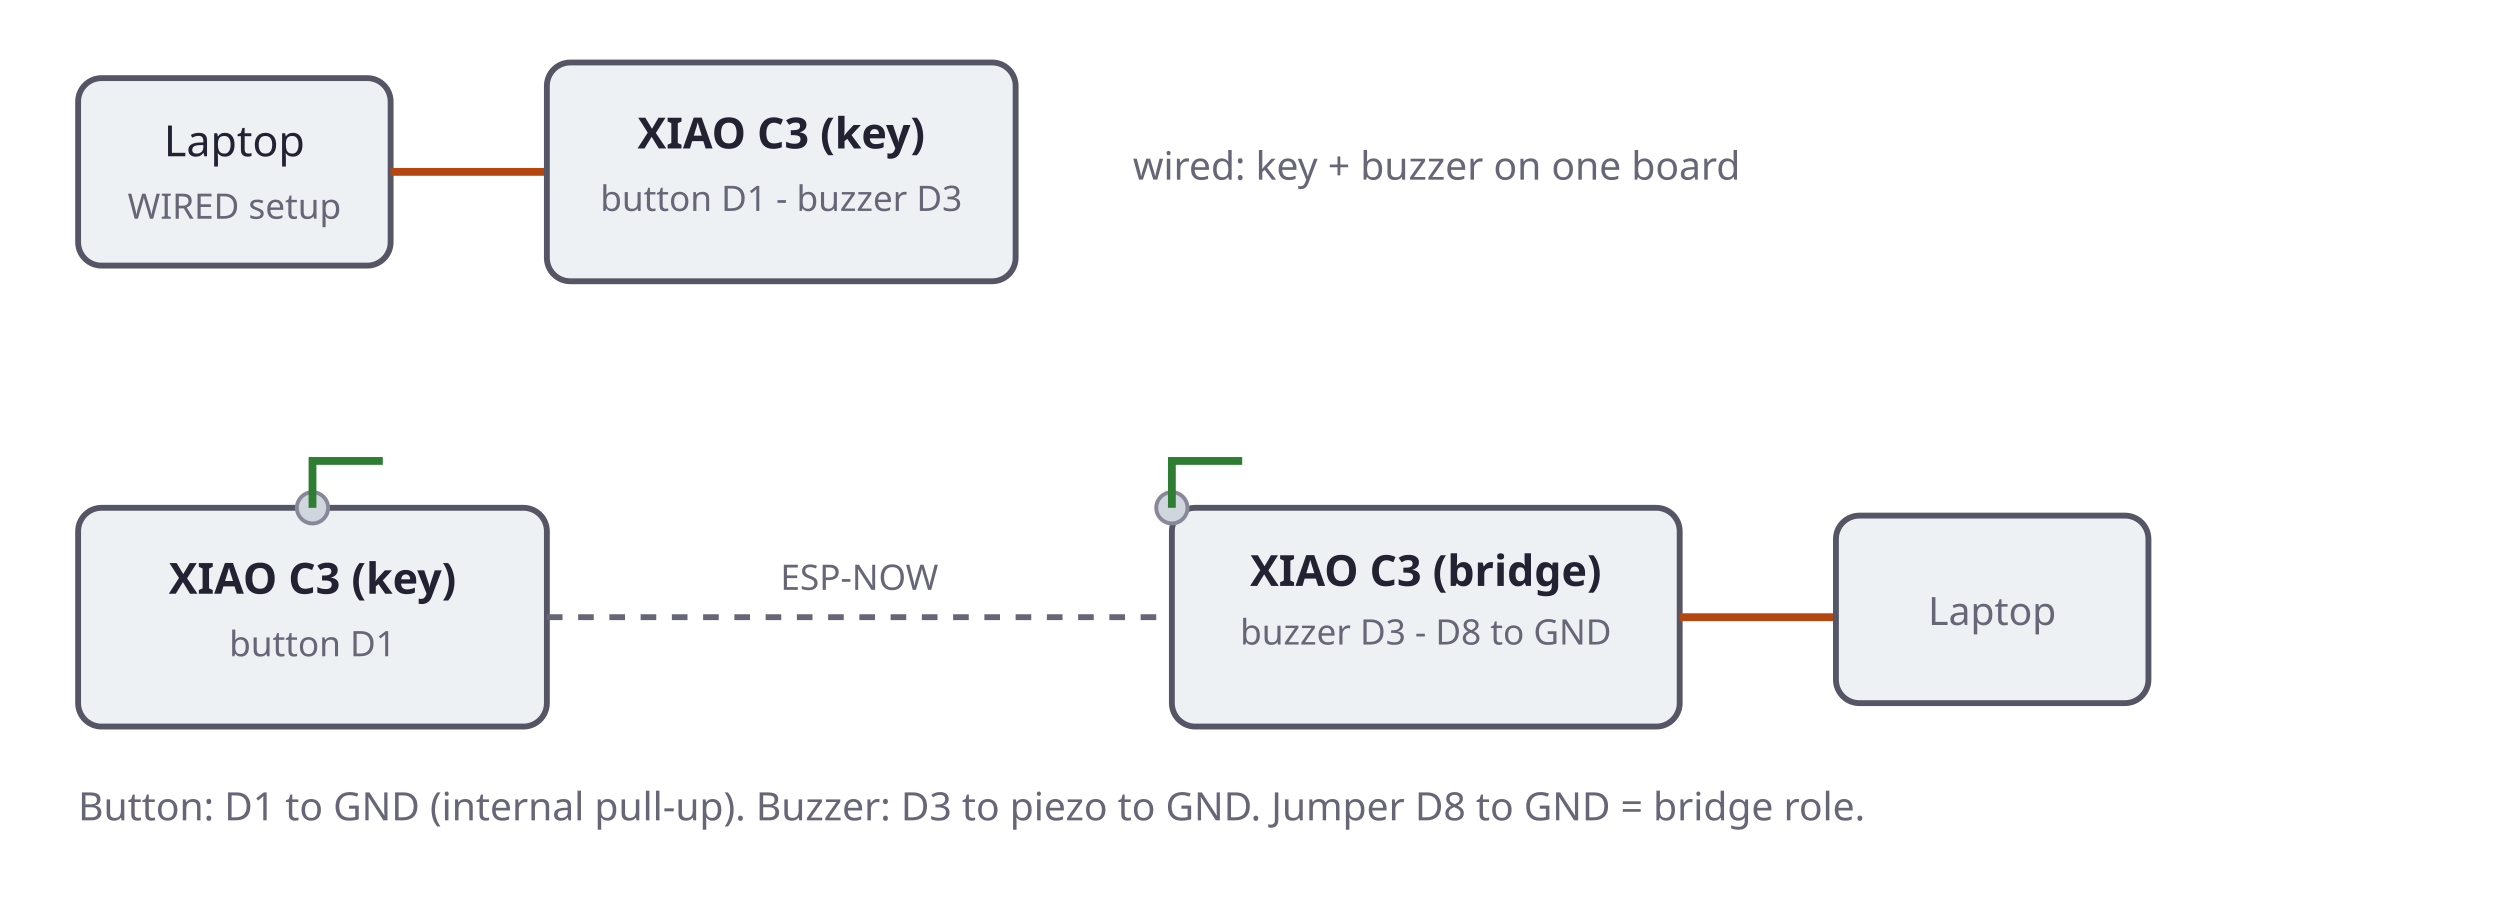
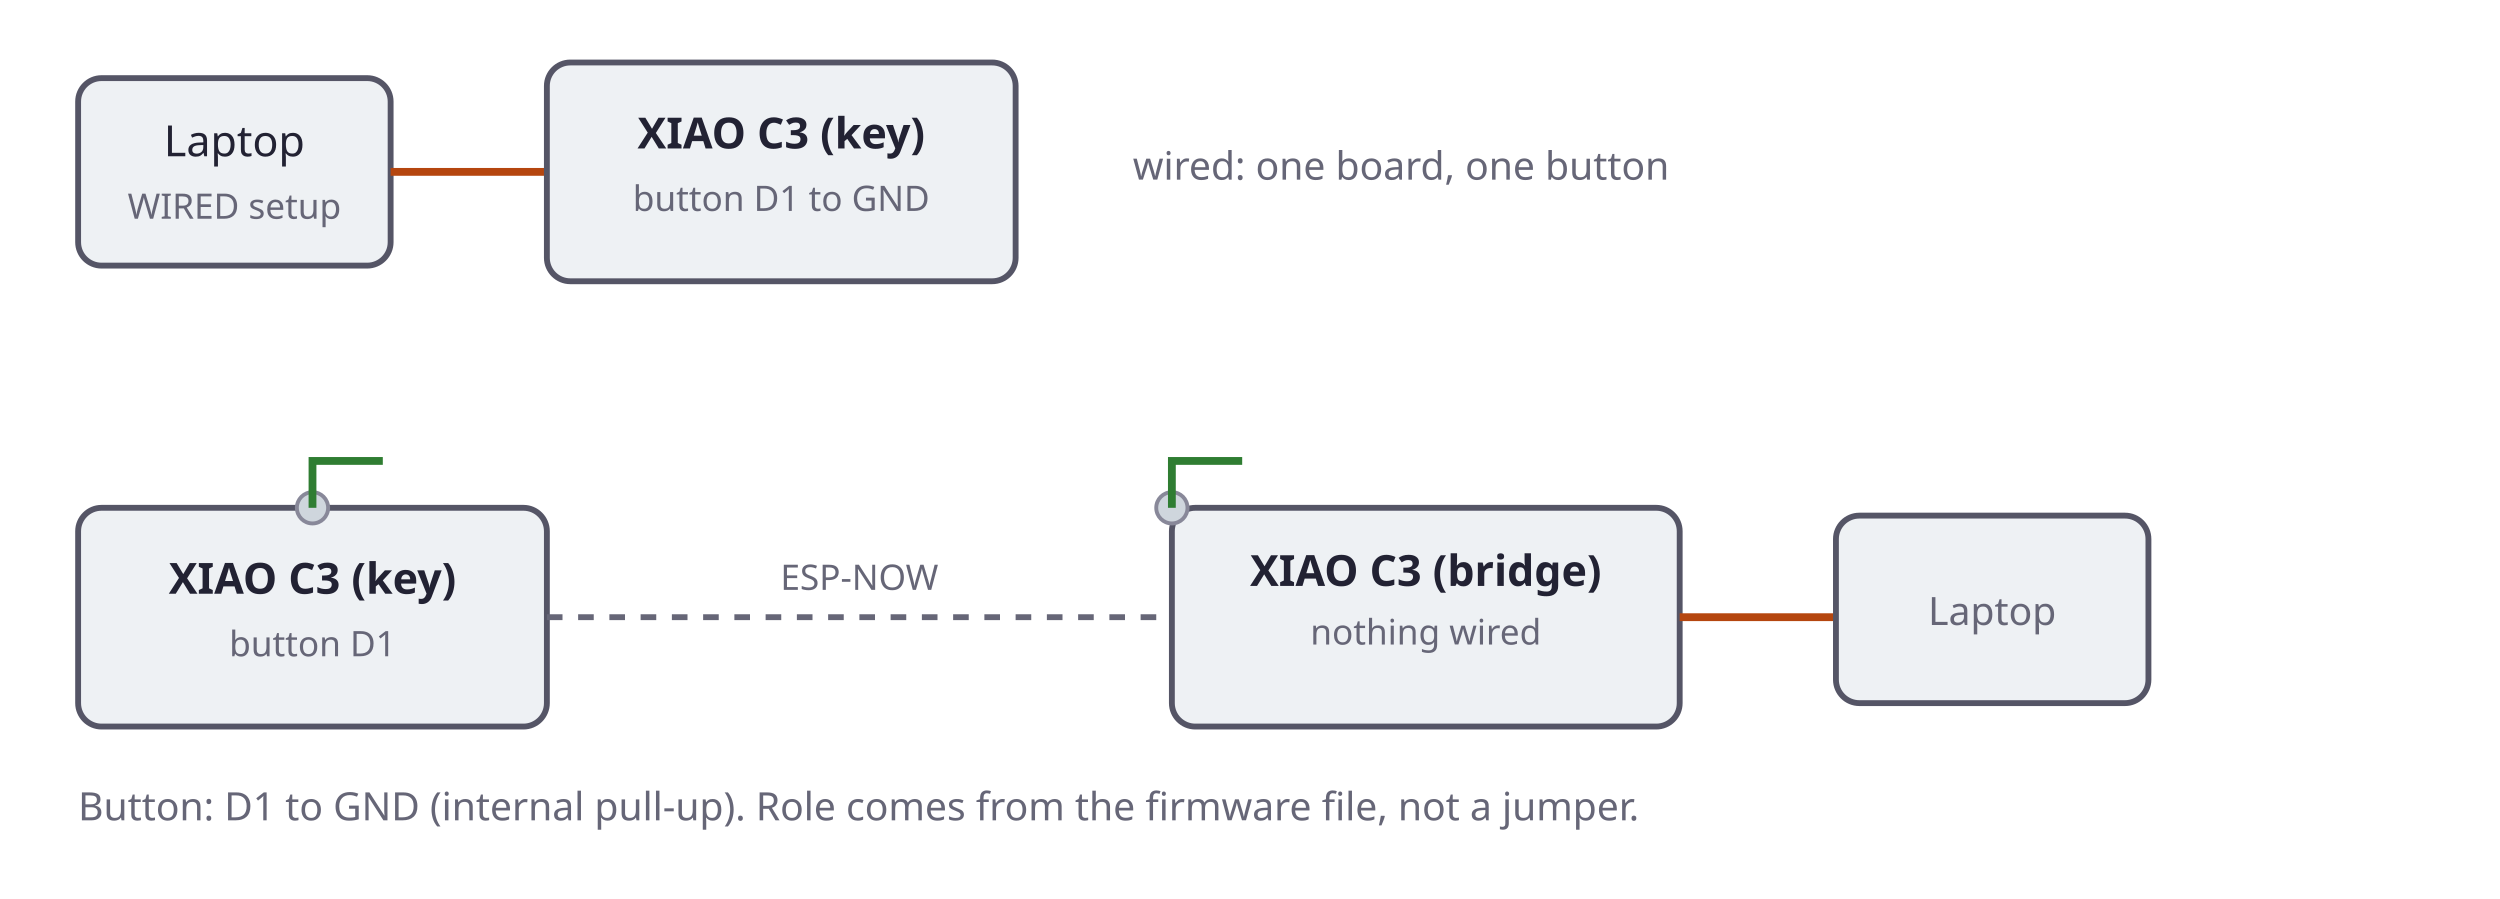
<svg xmlns="http://www.w3.org/2000/svg" viewBox="0 0 640 230" font-family="system-ui, sans-serif" font-size="12">
  <style>
    .board { fill: #eef1f4; stroke: #556; stroke-width: 1.5; }
    .lbl { fill: #223; } .mut { fill: #667; }
    .wire { fill: none; stroke: #b5460f; stroke-width: 2; }
    .ant { fill: none; stroke: #2f7d32; stroke-width: 2; }
    .rf { fill: none; stroke: #667; stroke-width: 1.5; stroke-dasharray: 4 4; }
    .pad { fill: #cfd6dd; stroke: #889; stroke-width: 1; }
    @media (prefers-color-scheme: dark) {
      .board { fill: #2a2f36; stroke: #9aa; } .lbl { fill: #e8e8e4; } .mut { fill: #9a9a92; }
      .pad { fill: #3a414a; stroke: #778; }
    }
  </style>
  <rect x="20" y="20" width="80" height="48" rx="6" class="board" />
  <text x="60" y="40" text-anchor="middle" class="lbl" font-size="11">Laptop</text>
  <text x="60" y="56" text-anchor="middle" class="mut" font-size="9">WIRED setup</text>
  <path d="M100 44 H 140" class="wire" />
  <rect x="140" y="16" width="120" height="56" rx="6" class="board" />
  <text x="200" y="38" text-anchor="middle" class="lbl" font-weight="600" font-size="11">XIAO C3 (key)</text>
-   <text x="200" y="54" text-anchor="middle" class="mut" font-size="9">button D1 - buzzer D3</text>
-   <text x="290" y="46" class="mut" font-size="10">wired: key + buzzer on one board</text>
+   <text x="200" y="54" text-anchor="middle" class="mut" font-size="9">button D1 to GND</text>
+   <text x="290" y="46" class="mut" font-size="10">wired: one board, one button</text>
  <rect x="20" y="130" width="120" height="56" rx="6" class="board" />
  <text x="80" y="152" text-anchor="middle" class="lbl" font-weight="600" font-size="11">XIAO C3 (key)</text>
  <text x="80" y="168" text-anchor="middle" class="mut" font-size="9">button D1</text>
  <circle cx="80" cy="130" r="4" class="pad" />
  <path d="M80 130 V 118 h 18" class="ant" />
  <path d="M140 158 H 300" class="rf" />
  <text x="220" y="151" text-anchor="middle" class="mut" font-size="9">ESP-NOW</text>
  <rect x="300" y="130" width="130" height="56" rx="6" class="board" />
  <text x="365" y="150" text-anchor="middle" class="lbl" font-weight="600" font-size="11">XIAO C3 (bridge)</text>
-   <text x="365" y="165" text-anchor="middle" class="mut" font-size="9">buzzer D3 - D8 to GND</text>
+   <text x="365" y="165" text-anchor="middle" class="mut" font-size="9">nothing wired</text>
  <circle cx="300" cy="130" r="4" class="pad" />
  <path d="M300 130 V 118 h 18" class="ant" />
  <path d="M430 158 H 470" class="wire" />
  <rect x="470" y="132" width="80" height="48" rx="6" class="board" />
  <text x="510" y="160" text-anchor="middle" class="mut" font-size="10">Laptop</text>
-   <text x="20" y="210" class="mut" font-size="10">Button: D1 to GND (internal pull-up). Buzzer: D3 to piezo to GND. Jumper D8 to GND = bridge role.</text>
+   <text x="20" y="210" class="mut" font-size="10">Button: D1 to GND (internal pull-up). Role comes from the firmware file, not a jumper.</text>
</svg>
